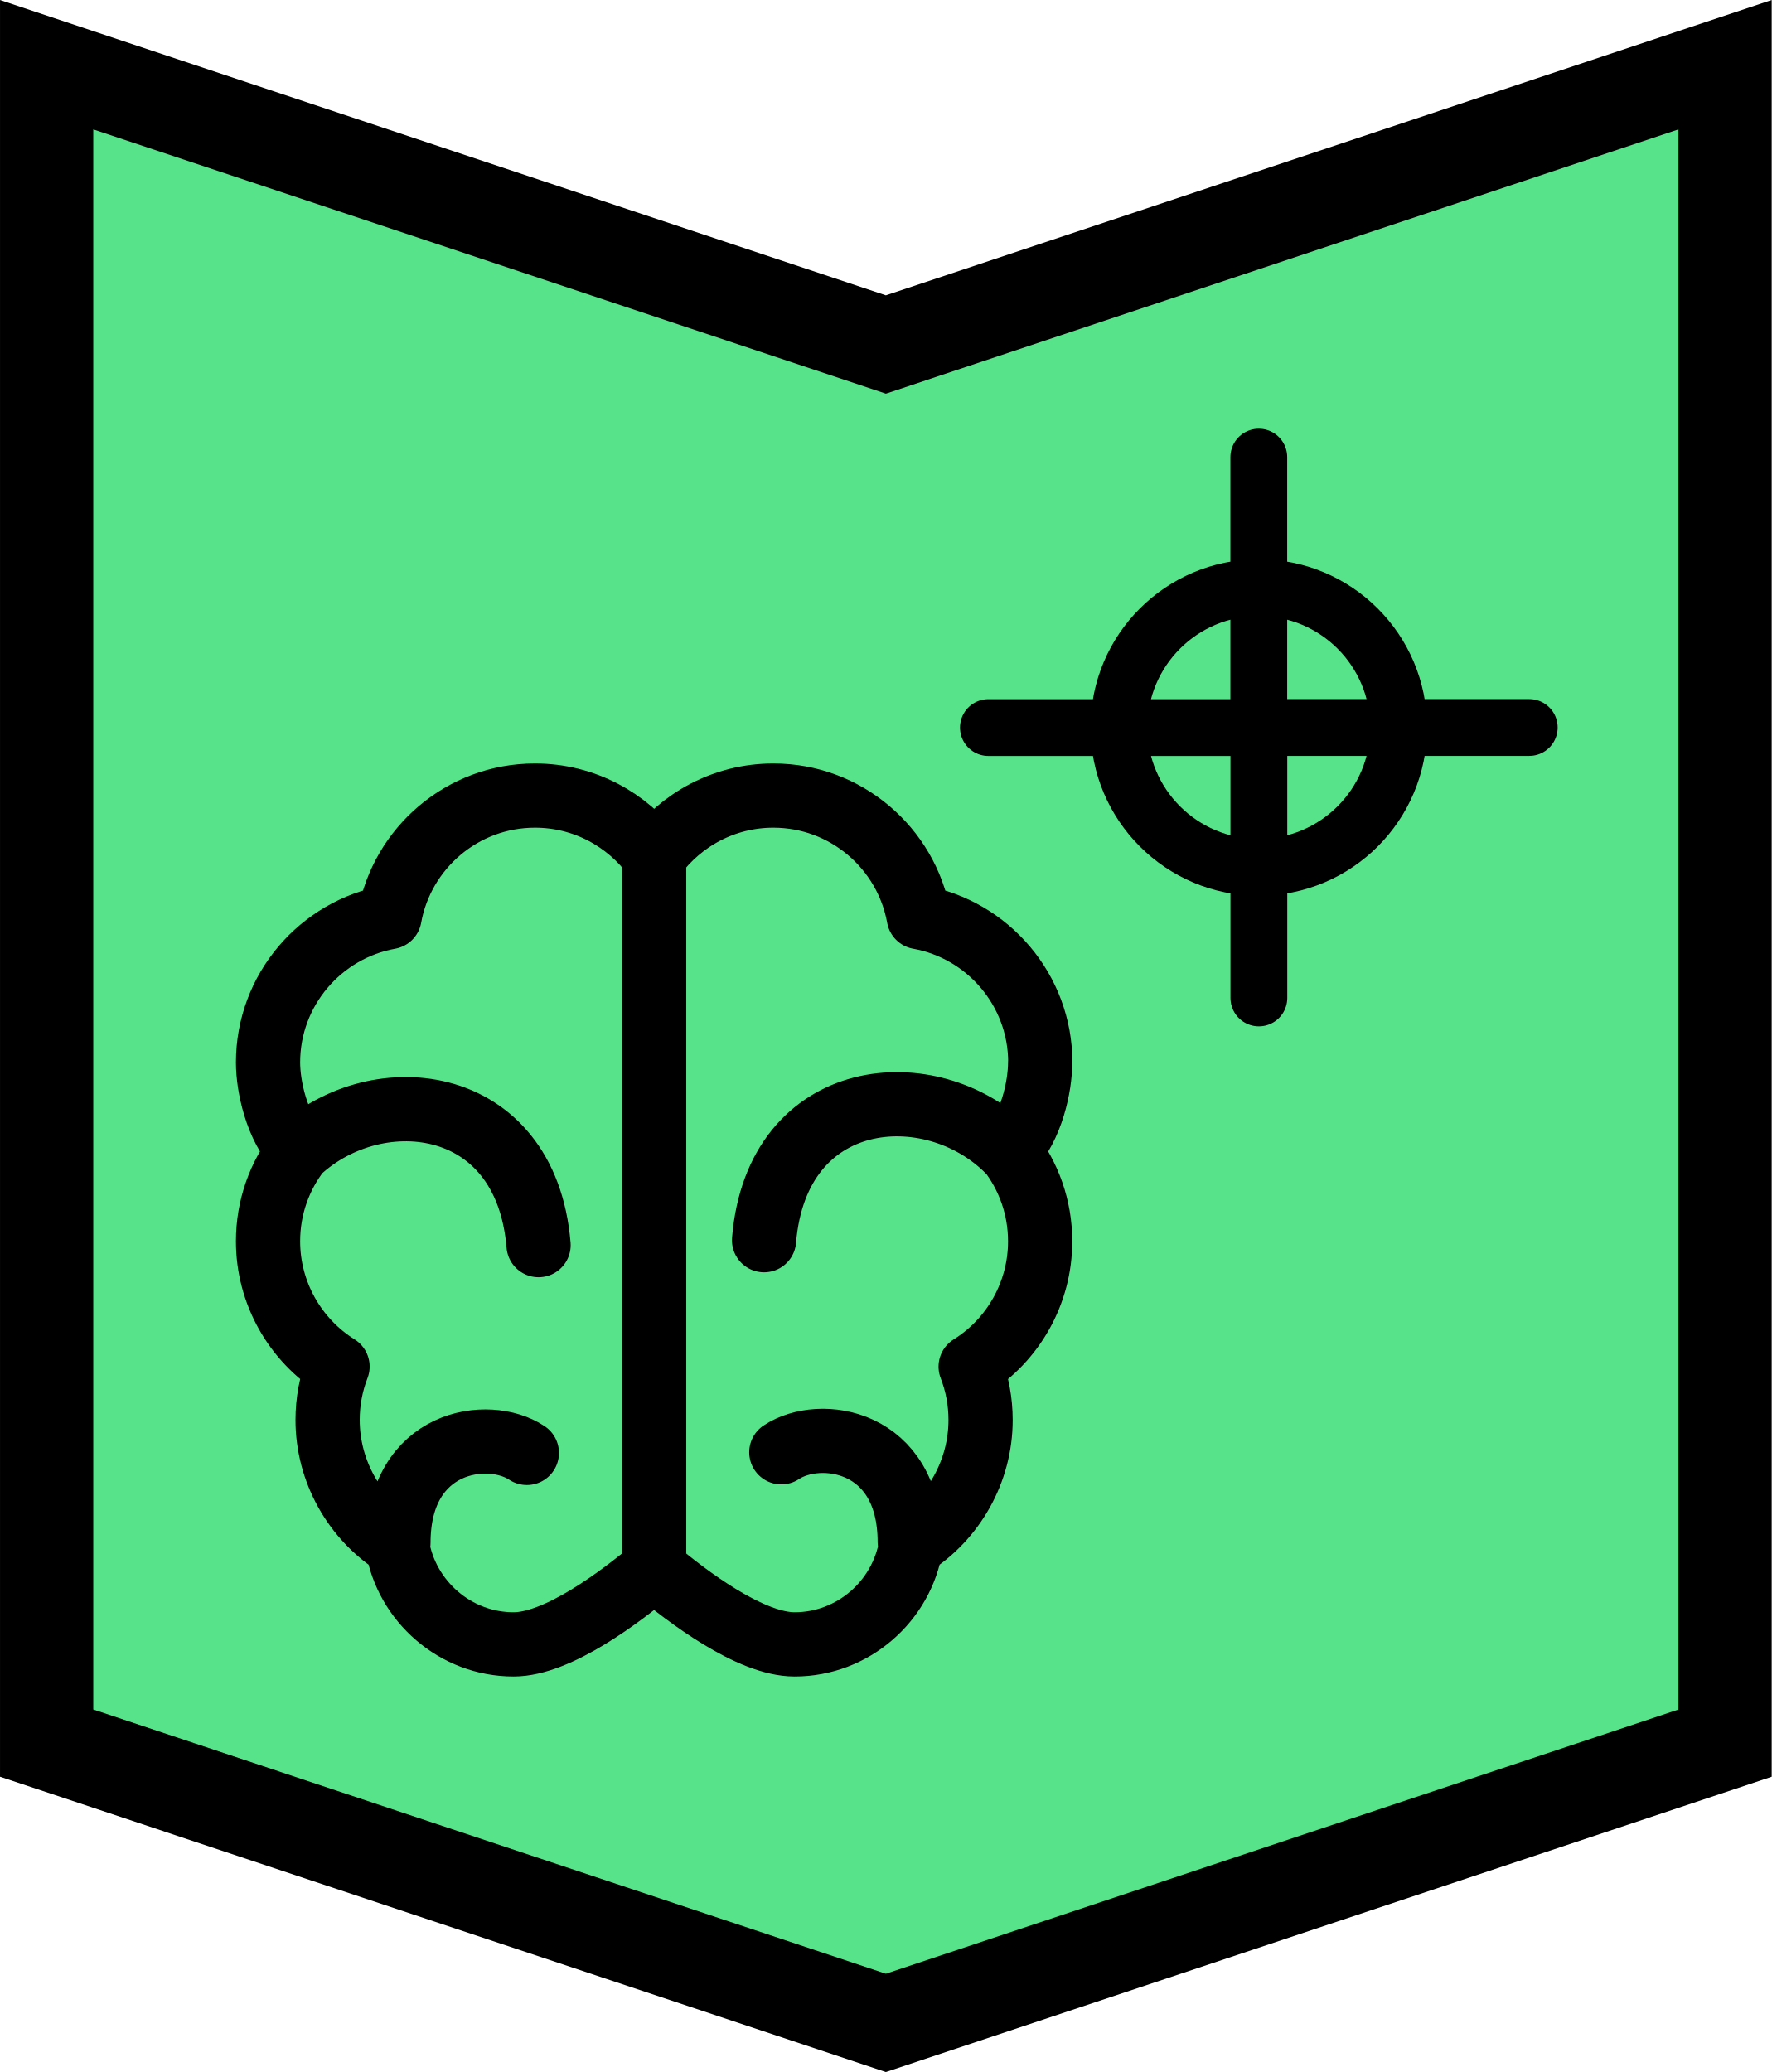
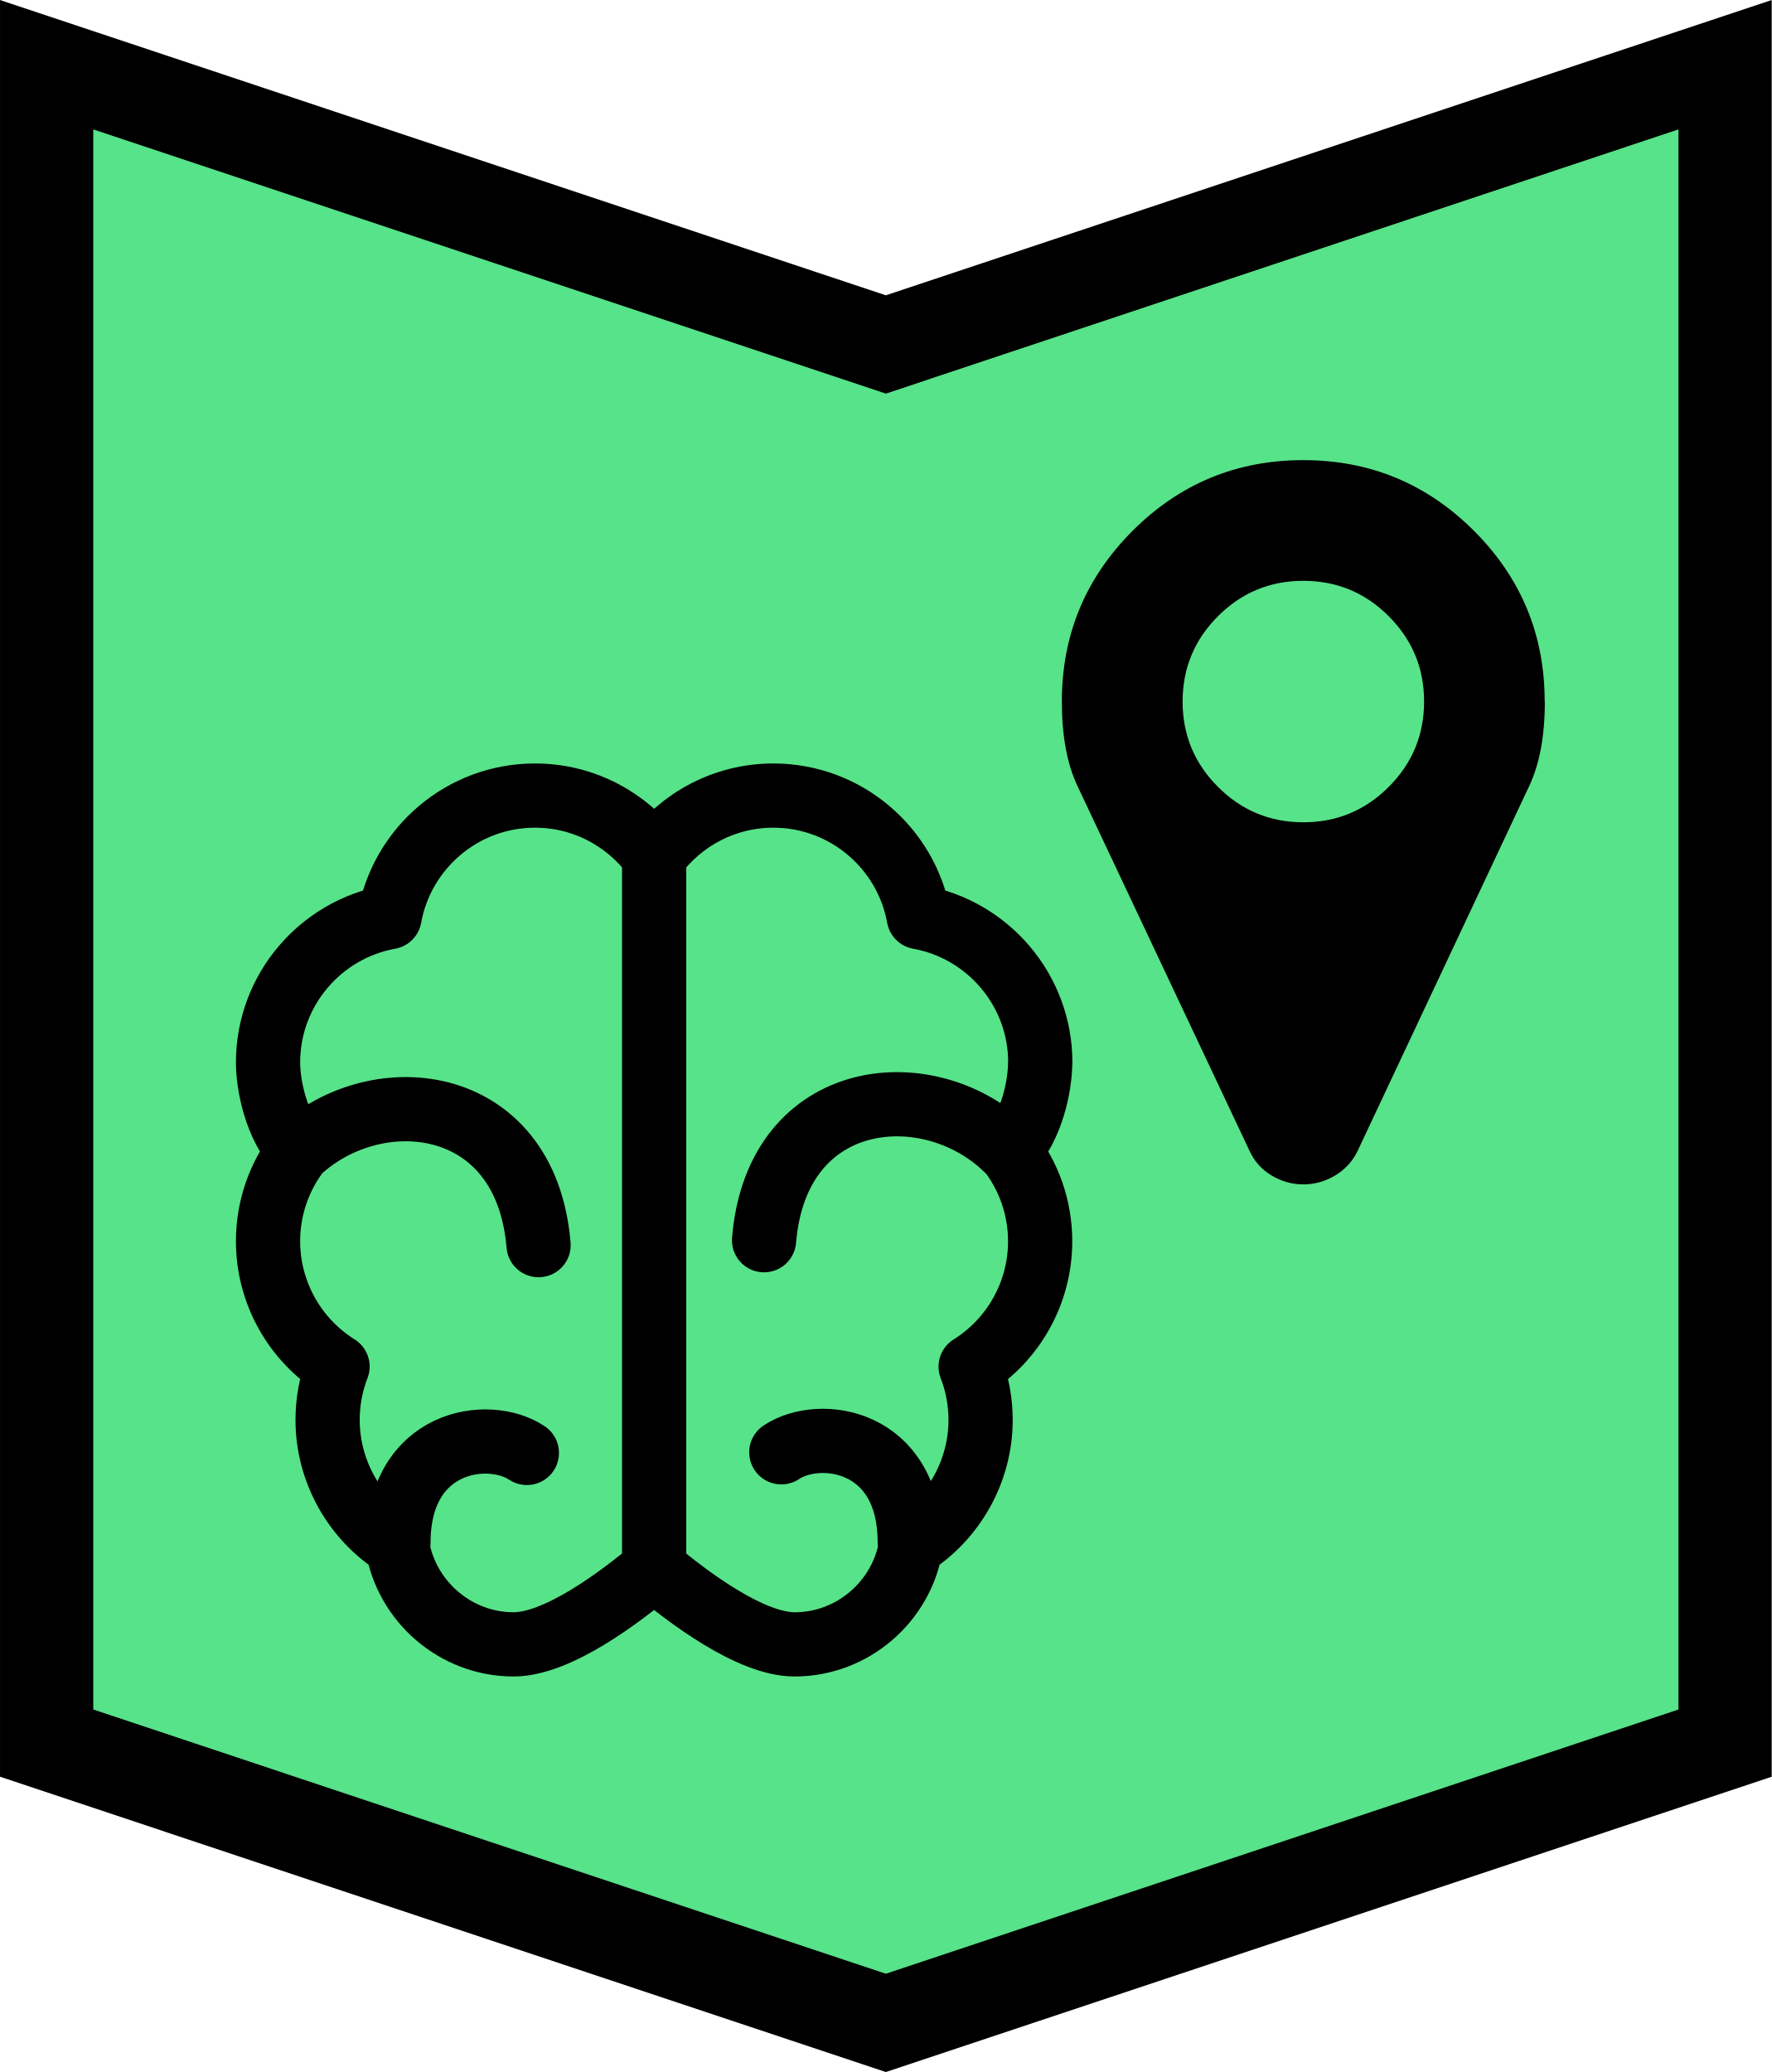
<svg xmlns="http://www.w3.org/2000/svg" width="25.135mm" height="29.396mm" viewBox="0 0 25.135 29.396" version="1.1" id="svg8">
  <defs id="defs2">
    </defs>
  <g id="layer1" transform="translate(-304.9323,-216.5589)">
    <path id="rect833-9-41-4-7-4-4" style="font-variation-settings:normal;vector-effect:none;fill:#57e389;fill-opacity:1;stroke:#000000;stroke-width:1.323;stroke-linecap:butt;stroke-linejoin:miter;stroke-miterlimit:4;stroke-dasharray:none;stroke-dashoffset:0;stroke-opacity:1;stop-color:#000000" d="m 305.594,217.477 11.906,3.969 11.906,-3.969 v 23.812 l -11.906,3.969 -11.906,-3.969 z" />
    <g id="g7020" transform="matrix(0.05887938,0,0,0.05887938,308.7564,223.432)" style="stroke-width:5.649;stroke-miterlimit:4;stroke-dasharray:none">
      <g id="g6963" style="stroke-width:5.649;stroke-miterlimit:4;stroke-dasharray:none">
        <g id="g6961" style="stroke-width:5.649;stroke-miterlimit:4;stroke-dasharray:none" />
      </g>
      <g id="g6965" style="stroke-width:5.649;stroke-miterlimit:4;stroke-dasharray:none" />
      <g id="g6967" style="stroke-width:5.649;stroke-miterlimit:4;stroke-dasharray:none" />
      <g id="g6969" style="stroke-width:5.649;stroke-miterlimit:4;stroke-dasharray:none" />
      <g id="g6971" style="stroke-width:5.649;stroke-miterlimit:4;stroke-dasharray:none" />
      <g id="g6973" style="stroke-width:5.649;stroke-miterlimit:4;stroke-dasharray:none" />
      <g id="g6975" style="stroke-width:5.649;stroke-miterlimit:4;stroke-dasharray:none" />
      <g id="g6977" style="stroke-width:5.649;stroke-miterlimit:4;stroke-dasharray:none" />
      <g id="g6979" style="stroke-width:5.649;stroke-miterlimit:4;stroke-dasharray:none" />
      <g id="g6981" style="stroke-width:5.649;stroke-miterlimit:4;stroke-dasharray:none" />
      <g id="g6983" style="stroke-width:5.649;stroke-miterlimit:4;stroke-dasharray:none" />
      <g id="g6985" style="stroke-width:5.649;stroke-miterlimit:4;stroke-dasharray:none" />
      <g id="g6987" style="stroke-width:5.649;stroke-miterlimit:4;stroke-dasharray:none" />
      <g id="g6989" style="stroke-width:5.649;stroke-miterlimit:4;stroke-dasharray:none" />
      <g id="g6991" style="stroke-width:5.649;stroke-miterlimit:4;stroke-dasharray:none" />
      <g id="g6993" style="stroke-width:5.649;stroke-miterlimit:4;stroke-dasharray:none" />
    </g>
    <path id="path904-7" style="font-variation-settings:normal;opacity:1;vector-effect:none;fill:none;fill-opacity:1;stroke:#000000;stroke-width:0.911;stroke-linecap:round;stroke-linejoin:round;stroke-miterlimit:4;stroke-dasharray:none;stroke-dashoffset:0;stroke-opacity:1;stop-color:#000000;stop-opacity:1" d="m 319.234,232.879 c -1.093,-1.093 -3.28,-0.911 -3.462,1.275 m 2.067,4.284 c 0,-1.458 -1.275,-1.64 -1.822,-1.275 m -5.432,1.284 c 0,-1.458 1.275,-1.64 1.822,-1.275 m -3.296,-4.223 c 1.093,-1.093 3.28,-0.911 3.462,1.275 m 1.64,-5.466 v 10.021 m 5.478,-7.146 c 0,-1.029 -0.745,-1.887 -1.724,-2.063 -0.176,-0.979 -1.034,-1.724 -2.063,-1.724 -0.693,0 -1.309,0.339 -1.691,0.859 -0.382,-0.52 -0.997,-0.859 -1.691,-0.859 -1.029,0 -1.887,0.745 -2.063,1.724 -0.979,0.176 -1.724,1.034 -1.724,2.063 0,0.33 0.119,0.911 0.442,1.249 -0.277,0.355 -0.442,0.802 -0.442,1.287 0,0.732 0.383,1.401 0.986,1.778 -0.093,0.24 -0.141,0.496 -0.141,0.757 0,0.725 0.381,1.4 0.988,1.78 0.13,0.793 0.825,1.404 1.651,1.404 0.628,0 1.523,-0.678 1.993,-1.074 0.47,0.396 1.365,1.074 1.993,1.074 0.826,0 1.521,-0.61 1.651,-1.404 0.607,-0.38 0.988,-1.055 0.988,-1.779 0,-0.262 -0.048,-0.518 -0.141,-0.757 0.604,-0.377 0.986,-1.046 0.986,-1.778 0,-0.485 -0.165,-0.931 -0.442,-1.287 0.323,-0.338 0.442,-0.92 0.442,-1.249 z" />
-     <path id="path1062" style="font-variation-settings:normal;opacity:1;vector-effect:none;fill:none;fill-opacity:1;stroke:#000000;stroke-width:0.806;stroke-linecap:round;stroke-linejoin:round;stroke-miterlimit:4;stroke-dasharray:none;stroke-dashoffset:0;stroke-opacity:1;stop-color:#000000;stop-opacity:1" d="m 322.659,226.88 h 3.969 m -3.836,-0.132 v 3.969 m 0.132,-3.836 h -3.969 m 3.836,0.132 v -3.969 m 1.984,3.836 a 1.984,1.984 0 0 1 -1.984,1.984 1.984,1.984 0 0 1 -1.984,-1.984 1.984,1.984 0 0 1 1.984,-1.984 1.984,1.984 0 0 1 1.984,1.984 z" />
+     <path d="m 325.136,226.512 q 0,-0.709 -0.502,-1.211 -0.502,-0.502 -1.211,-0.502 -0.709,0 -1.211,0.502 -0.502,0.502 -0.502,1.211 0,0.709 0.502,1.211 0.502,0.502 1.211,0.502 0.709,0 1.211,-0.502 0.502,-0.502 0.502,-1.211 z m 1.713,0 q 0,0.729 -0.221,1.197 l -2.435,5.178 q -0.107,0.221 -0.318,0.348 -0.211,0.127 -0.452,0.127 -0.241,0 -0.452,-0.127 -0.211,-0.127 -0.311,-0.348 l -2.442,-5.178 q -0.221,-0.468 -0.221,-1.197 0,-1.418 1.003,-2.422 1.003,-1.003 2.422,-1.003 1.418,0 2.422,1.003 1.003,1.003 1.003,2.422 z" id="path3029" style="fill:currentColor;stroke-width:0.265" />
  </g>
</svg>
